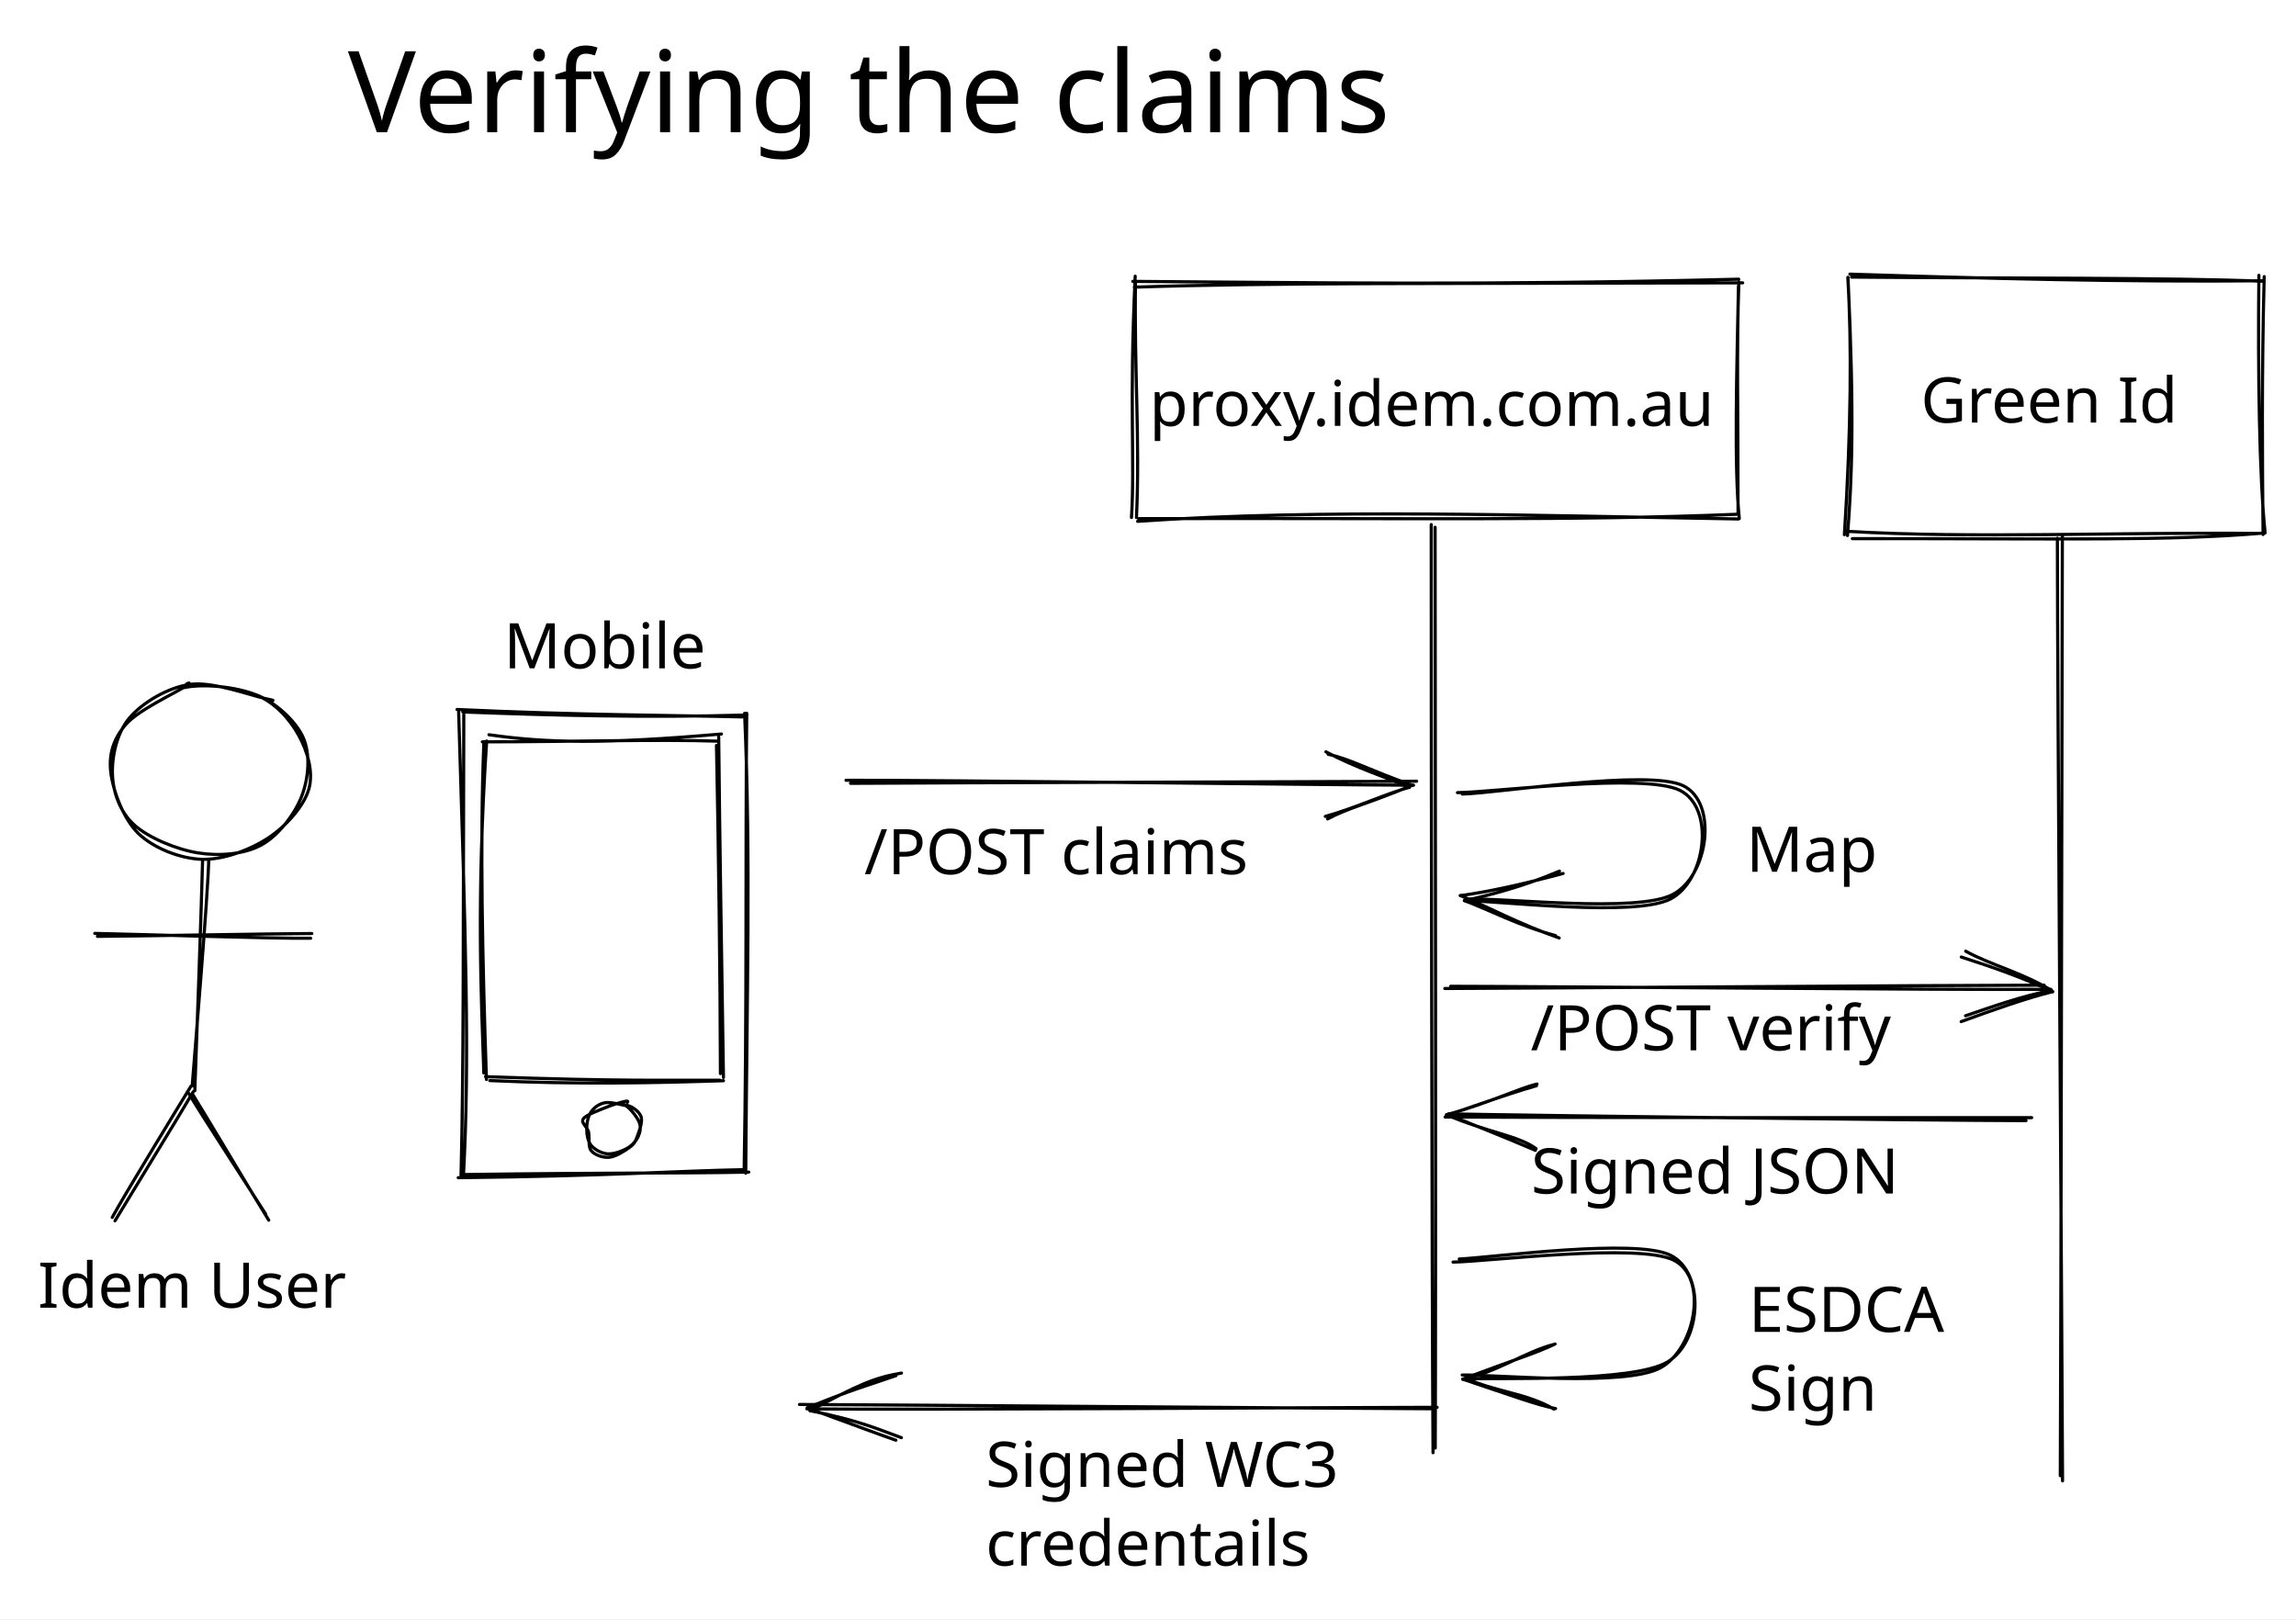
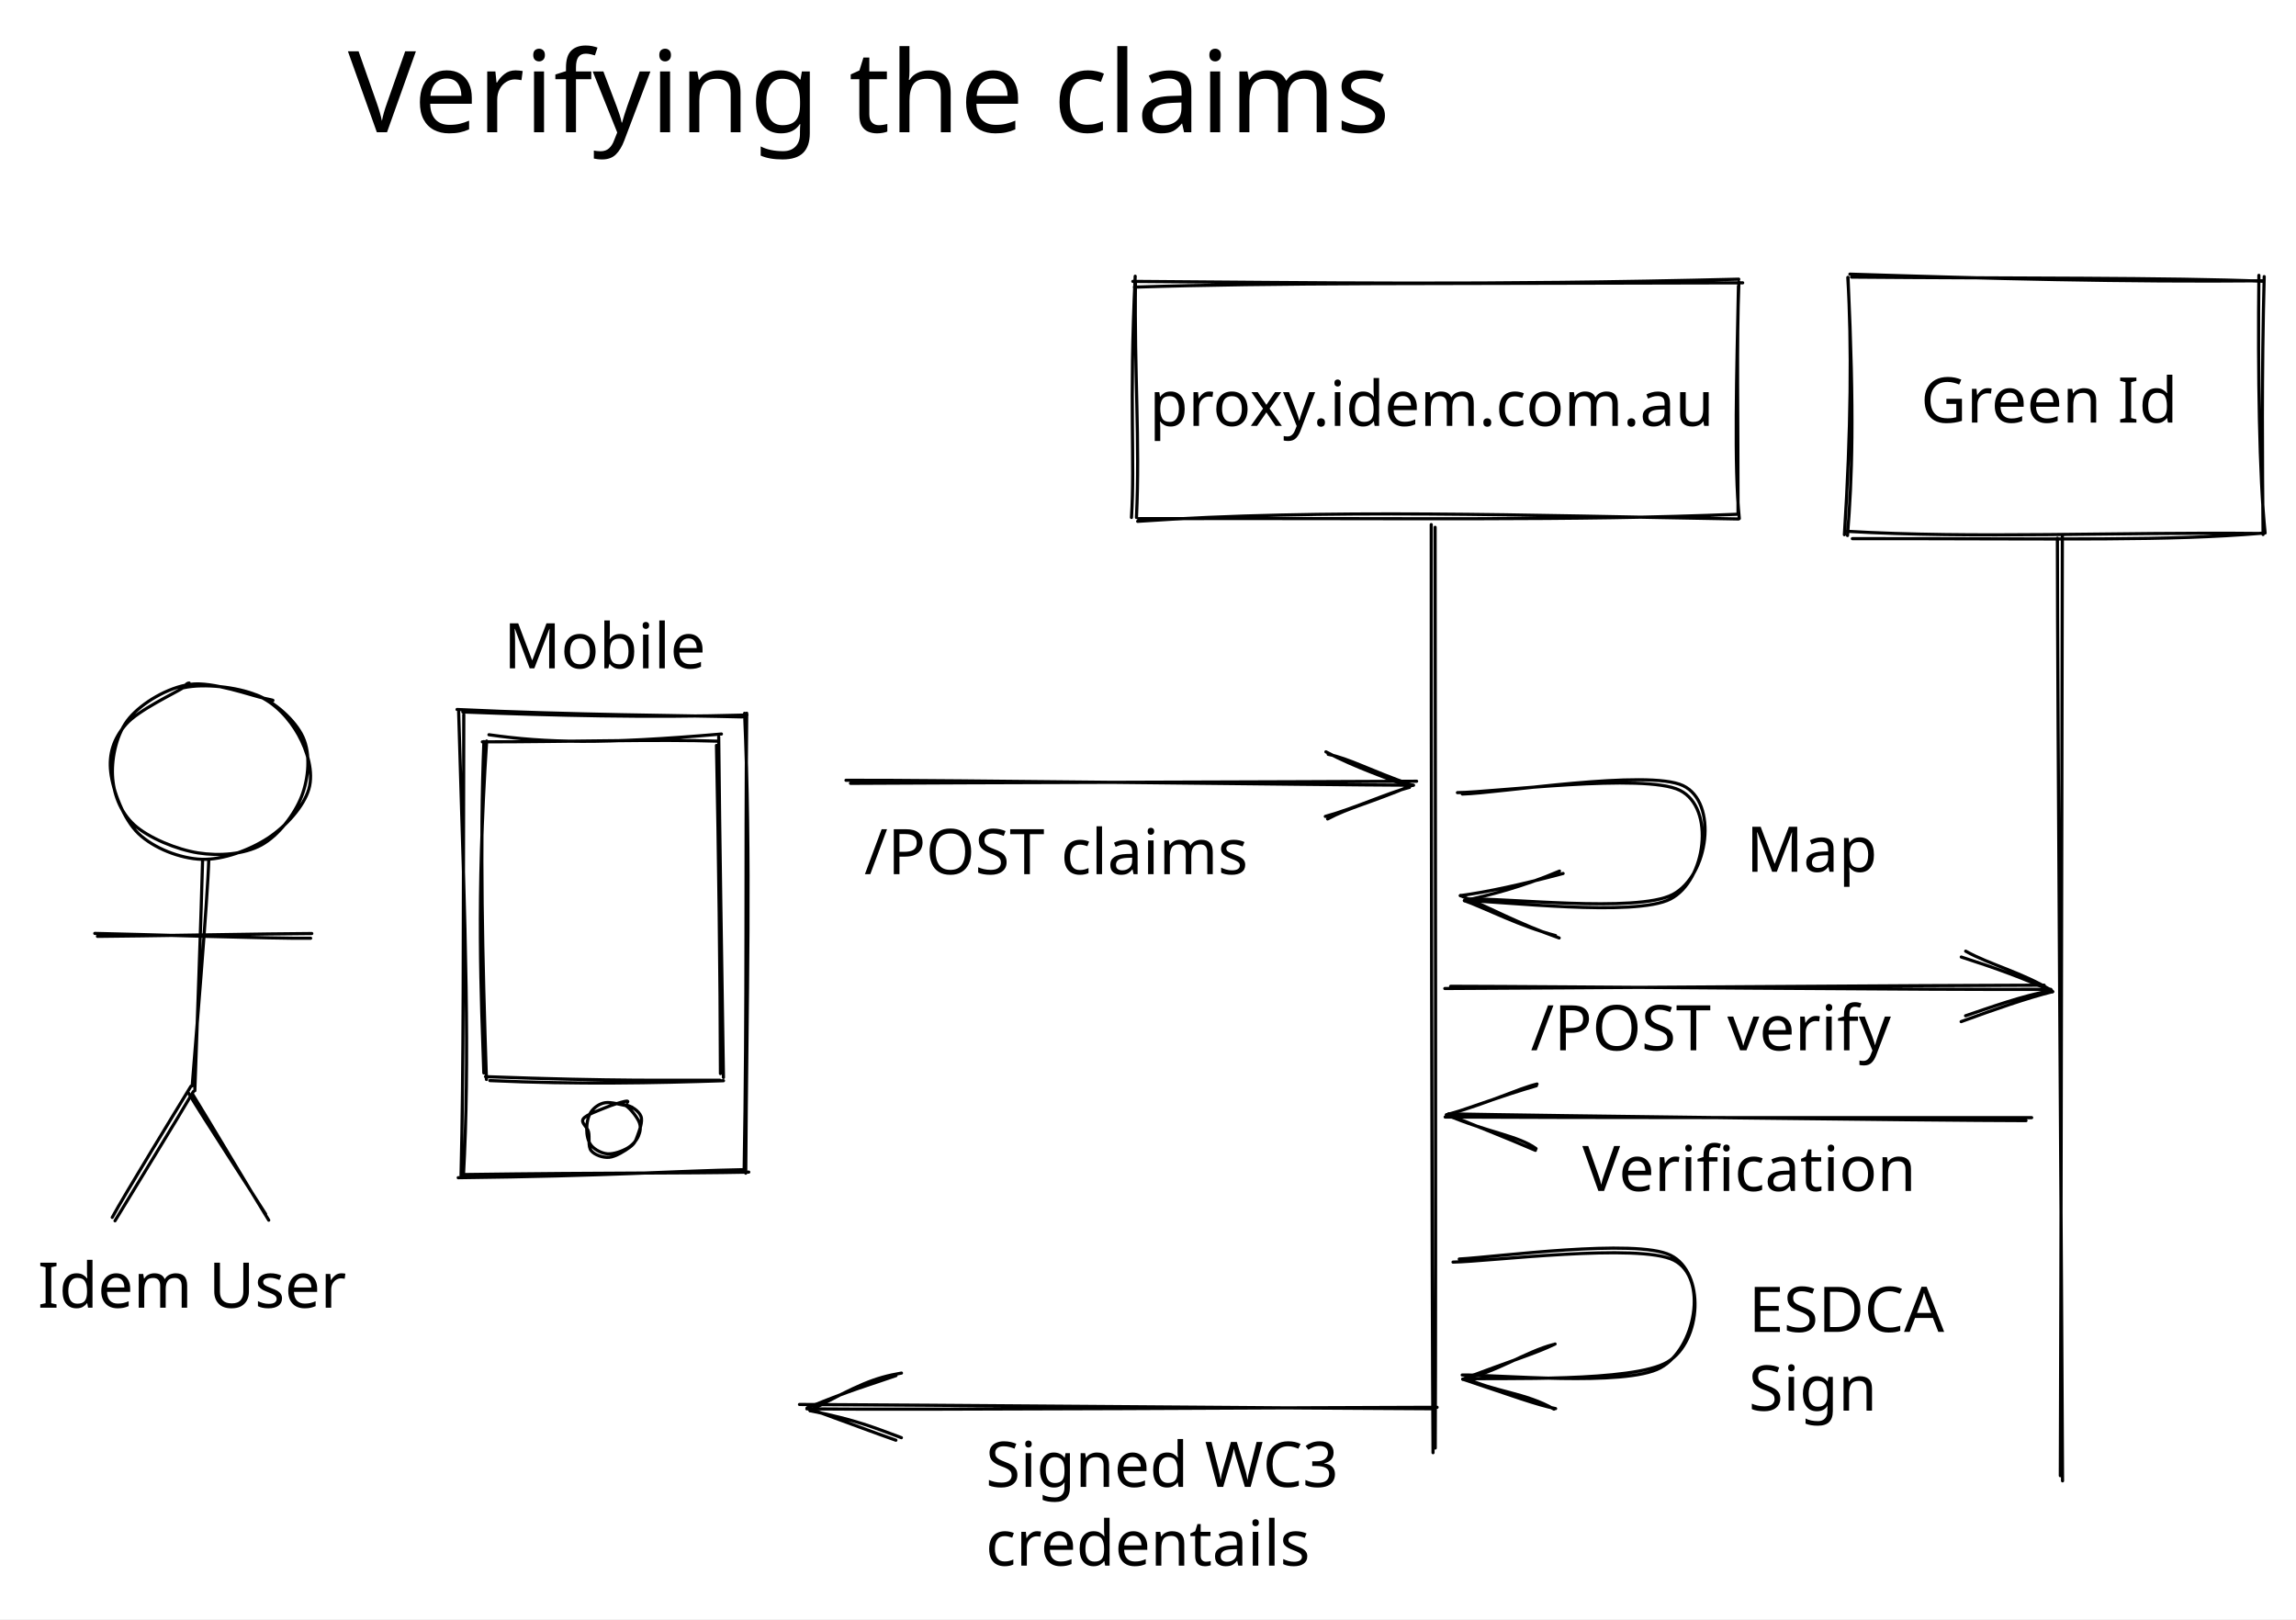
<svg xmlns="http://www.w3.org/2000/svg" version="1.1" viewBox="0 0 729.231 514.269" width="729.231" height="514.269">
  <defs>
    <style>
      @font-face {
        font-family: "Virgil";
        src: url("https://excalidraw.com/Virgil.woff2");
      }
      @font-face {
        font-family: "Cascadia";
        src: url("https://excalidraw.com/Cascadia.woff2");
      }
    </style>
  </defs>
  <rect x="0" y="0" width="729.231" height="514.269" fill="#ffffff" />
  <g stroke-linecap="round" transform="translate(35.40865 217.1875) rotate(0 31.25 27.1875)">
    <path d="M45.79 3.44 C51.68 5.57, 58.41 11.59, 60.84 16.97 C63.28 22.35, 62.61 30.03, 60.4 35.73 C58.19 41.44, 53.08 48.19, 47.6 51.19 C42.12 54.19, 34.24 54.78, 27.5 53.71 C20.77 52.65, 11.75 48.93, 7.22 44.81 C2.69 40.69, 0.57 34.65, 0.32 28.98 C0.07 23.31, 1.63 15.6, 5.74 10.8 C9.84 6, 17.77 1.21, 24.95 0.18 C32.12 -0.84, 44.53 3.78, 48.79 4.67 C53.04 5.55, 50.76 5.24, 50.5 5.5 M22.95 1.24 C29.47 -0.17, 39.91 1.04, 45.99 3.54 C52.06 6.04, 56.61 11.25, 59.39 16.24 C62.17 21.24, 64.28 28.03, 62.67 33.49 C61.06 38.95, 55.39 45.3, 49.72 49.01 C44.05 52.72, 35.5 55.98, 28.64 55.75 C21.79 55.51, 13.42 52.22, 8.61 47.61 C3.79 43, 0.44 33.86, -0.23 28.08 C-0.91 22.29, 0.65 17.43, 4.57 12.9 C8.48 8.38, 20.1 3.01, 23.27 0.95 C26.44 -1.11, 23.28 -0.02, 23.58 0.55" stroke="#000000" stroke-width="1" fill="none" />
  </g>
  <g stroke-linecap="round">
    <g transform="translate(64.78365 272.1875) rotate(0 -1.105063 37.48699)">
      <path d="M-0.44 1.17 C-0.73 13.63, -2.45 62.19, -2.91 74.24 M1.53 0.73 C1.21 12.94, -2.82 60.94, -3.74 72.71" stroke="#000000" stroke-width="1" fill="none" />
    </g>
  </g>
  <g stroke-linecap="round">
    <g transform="translate(29.78365 297.1875) rotate(0 34.78023 0.05560323)">
      <path d="M1.17 0.22 C12.8 0.17, 58.02 -0.67, 69.24 -0.68 M0.32 -0.72 C11.94 -0.52, 57.62 1, 68.88 0.82" stroke="#000000" stroke-width="1" fill="none" />
    </g>
  </g>
  <g stroke-linecap="round">
    <g transform="translate(61.03365 346.5625) rotate(0 11.59314 20.82166)">
      <path d="M0.22 1.12 C4.34 7.75, 20.16 34.39, 24.32 40.99 M-1.13 0.66 C2.87 7.43, 19.01 32.16, 23.34 39.05" stroke="#000000" stroke-width="1" fill="none" />
    </g>
  </g>
  <g stroke-linecap="round">
    <g transform="translate(35.40865 387.8125) rotate(0 13.11489 -21.43031)">
      <path d="M1.12 -0.06 C5.25 -6.94, 21.89 -34, 25.99 -41.09 M0.24 -1.14 C4.15 -8.38, 21.11 -36.05, 25.23 -42.8" stroke="#000000" stroke-width="1" fill="none" />
    </g>
  </g>
  <g transform="translate(110.5 10) rotate(0 167.5 22.5)">
    <text x="0" y="32" font-family="Virgil, Segoe UI Emoji" font-size="36px" fill="#000000" text-anchor="start" style="white-space: pre;" direction="ltr">Verifying the claims</text>
  </g>
  <g stroke-linecap="round" transform="translate(146.9231 227.1154) rotate(0 45 73.07692)">
    <path d="M-1.76 -1.77 C35.28 -0.01, 70.38 0.12, 88.82 0.59 M0.08 -0.98 C29.23 0.12, 58.12 0.89, 90.32 -0.01 M89.57 -0.56 C91.57 45.34, 90.28 89.14, 89.93 145.51 M90.24 -0.58 C89.79 46.47, 90.35 91.84, 89.42 145.2 M89.84 144.38 C66.68 144.82, 46.89 146.4, -1.39 146.95 M90.89 145.17 C68.49 145.61, 49.08 145.29, -0.11 145.95 M0.26 146.53 C2.29 109.42, 0.99 71.96, -1.25 -0.99 M-0.49 146.25 C0.35 111.38, 0.17 75.57, 0.38 -0.14" stroke="#000000" stroke-width="1" fill="none" />
  </g>
  <g stroke-linecap="round" transform="translate(185.3846 350.5863) rotate(0 9.230769 7.879925)">
    <path d="M12.65 0.19 C14.35 0.82, 16.72 3.89, 17.51 5.57 C18.3 7.25, 17.98 8.84, 17.37 10.27 C16.76 11.69, 15.48 13.17, 13.85 14.11 C12.23 15.05, 9.52 16.03, 7.62 15.9 C5.72 15.76, 3.56 14.6, 2.45 13.3 C1.34 12, 0.98 9.87, 0.96 8.1 C0.94 6.32, 1.34 4.03, 2.31 2.62 C3.28 1.22, 4.87 0, 6.75 -0.33 C8.64 -0.67, 12.18 0.38, 13.64 0.64 C15.1 0.89, 15.47 1.08, 15.5 1.21 M13.08 0.31 C15.2 0.67, 17.52 2.3, 18.18 3.96 C18.85 5.62, 17.64 8.63, 17.05 10.27 C16.46 11.9, 16.16 12.65, 14.67 13.77 C13.18 14.89, 10.17 16.8, 8.13 16.99 C6.08 17.18, 3.49 16.26, 2.39 14.91 C1.29 13.56, 1.95 10.59, 1.53 8.9 C1.11 7.21, -1.02 6.05, -0.12 4.77 C0.77 3.49, 4.72 2.14, 6.9 1.23 C9.07 0.31, 11.76 -0.45, 12.93 -0.74 C14.09 -1.02, 14.16 -0.7, 13.89 -0.5" stroke="#000000" stroke-width="1" fill="none" />
  </g>
  <g stroke-linecap="round" transform="translate(153.8462 234.8077) rotate(0 37.69231 53.84615)">
    <path d="M1.45 -1.44 C19.7 1.17, 37.53 1.6, 75.29 -1.67 M-0.65 0.82 C26.67 0.82, 55.36 -0.05, 74.44 0.61 M73.72 1.94 C74.4 36.25, 74.9 74.69, 74.97 106.19 M74.42 -0.73 C74.75 33.3, 75.34 68.16, 75.93 107.42 M75.94 108.45 C53.98 109.16, 29.9 109.69, 1.73 108.41 M74.78 108.29 C58.63 108.22, 42.59 108.69, 0.35 107.16 M-0.18 105.99 C-0.95 82.29, -2.6 51.49, 0.72 0.55 M0.65 108.05 C-0.62 69.59, -1.45 33.17, -0.16 0.73" stroke="#000000" stroke-width="1" fill="none" />
  </g>
  <g stroke-linecap="round" transform="translate(360.7692 89.42308) rotate(0 95.76923 37.30769)">
    <path d="M-0.48 1.78 C45.28 0.3, 91.28 0.74, 192.72 0.41 M-0.97 -0.05 C55.75 0.32, 110.28 1.27, 191.47 -0.75 M191.38 1.48 C190.86 28.26, 189.96 58.95, 191.65 75.28 M191.52 0.1 C190.75 20.46, 191.27 41.51, 191.25 73.71 M191.42 75.41 C124.22 74.31, 59.77 72.08, 0.56 76.16 M191.17 73.91 C138.75 76.07, 86.49 75.07, 0.85 75.31 M-1.4 74.94 C-0.28 56.63, -2.17 39.64, -0.22 -1.69 M0.18 74.95 C1.32 50.58, -0.52 29.1, -0.13 0" stroke="#000000" stroke-width="1" fill="none" />
  </g>
  <g stroke-linecap="round">
    <g transform="translate(455.3846 167.1154) rotate(0 -0.1216595 146.8989)">
      <path d="M0.42 0.36 C0.5 49.27, 0.7 244.08, 0.46 292.81 M-0.81 -0.5 C-0.85 48.67, -0.61 245.21, -0.24 294.29" stroke="#000000" stroke-width="1" fill="none" />
    </g>
  </g>
  <g stroke-linecap="round" transform="translate(587.6923 88.65385) rotate(0 65.76923 40.76923)">
    <path d="M-0.15 -1.58 C43.56 -0.18, 87.03 0.94, 131.42 0.53 M0.37 -0.64 C51.37 -0.21, 102.01 -0.52, 131.31 0.69 M129.75 -1.2 C129.41 29.76, 129.89 62.88, 131.73 80.64 M131.44 -0.8 C130.61 29.96, 130.86 59.44, 131.08 81.12 M129.62 80.78 C85.01 80.31, 39.03 82.46, -1.03 80.1 M130.73 80.7 C100.38 83.22, 70.82 82.4, 0.63 82.43 M-1.9 81.18 C0.22 48.13, 0.45 20.31, -0.81 -0.53 M-0.91 81.44 C0.55 63.06, 1.29 43.79, -0.75 -0.57" stroke="#000000" stroke-width="1" fill="none" />
  </g>
  <g stroke-linecap="round">
    <g transform="translate(654.6154 170.9615) rotate(0 -0.3526742 149.1733)">
      <path d="M-1.17 0 C-1.17 49.92, 0.3 249.67, 0.47 299.39 M0.41 -1.04 C0.26 48.56, 0 247.65, -0.24 297.75" stroke="#000000" stroke-width="1" fill="none" />
    </g>
  </g>
  <g transform="translate(372.2308 117.2692) rotate(0 82.5 12.5)">
    <text x="82.5" y="18" font-family="Virgil, Segoe UI Emoji" font-size="20px" fill="#000000" text-anchor="middle" style="white-space: pre;" direction="ltr">proxy.idem.com.au</text>
  </g>
  <g transform="translate(606.3586 116.2146) rotate(0 44.5 12.5)">
    <text x="44.5" y="18" font-family="Virgil, Segoe UI Emoji" font-size="20px" fill="#000000" text-anchor="middle" style="white-space: pre;" direction="ltr">Green Id</text>
  </g>
  <g stroke-linecap="round">
    <g transform="translate(270.1159 248.6538) rotate(0 89.20083 -0.03302921)">
      <path d="M0.02 0.15 C29.83 -0.06, 149.74 -0.33, 179.82 -0.52 M-1.42 -0.82 C28.14 -0.93, 148.59 0.64, 178.84 0.75" stroke="#000000" stroke-width="1" fill="none" />
    </g>
    <g transform="translate(270.1159 248.6538) rotate(0 89.20083 -0.03302921)">
      <path d="M150.82 10.66 C160.41 7.99, 170.43 3.28, 177.51 1.42 M151.54 11.46 C158.35 7.81, 164.83 6.51, 178.41 0.75" stroke="#000000" stroke-width="1" fill="none" />
    </g>
    <g transform="translate(270.1159 248.6538) rotate(0 89.20083 -0.03302921)">
      <path d="M151 -9.86 C160.65 -4.71, 170.6 -1.61, 177.51 1.42 M151.72 -9.07 C158.37 -7.73, 164.81 -4.04, 178.41 0.75" stroke="#000000" stroke-width="1" fill="none" />
    </g>
  </g>
  <g transform="translate(274.5 259.6538) rotate(0 67 12.5)">
    <text x="0" y="18" font-family="Virgil, Segoe UI Emoji" font-size="20px" fill="#000000" text-anchor="start" style="white-space: pre;" direction="ltr">/POST claims</text>
  </g>
  <g stroke-linecap="round">
    <g transform="translate(459.5485 313.2888) rotate(0 95.57796 0.2997469)">
      <path d="M-0.66 0.68 C30.9 0.57, 157.89 -0.37, 189.68 -0.38 M1.19 -0.02 C33.08 0.02, 160.52 1.18, 191.82 0.95" stroke="#000000" stroke-width="1" fill="none" />
    </g>
    <g transform="translate(459.5485 313.2888) rotate(0 95.57796 0.2997469)">
      <path d="M164.73 9.34 C172.15 6.84, 183.04 2.87, 192.03 1.32 M163.33 11.2 C174.07 7.27, 184.37 3.67, 192.38 1.68" stroke="#000000" stroke-width="1" fill="none" />
    </g>
    <g transform="translate(459.5485 313.2888) rotate(0 95.57796 0.2997469)">
      <path d="M164.77 -11.18 C172.23 -6.98, 183.1 -4.25, 192.03 1.32 M163.37 -9.32 C173.91 -5.94, 184.2 -2.24, 192.38 1.68" stroke="#000000" stroke-width="1" fill="none" />
    </g>
  </g>
  <g stroke-linecap="round">
    <g transform="translate(455.3846 446.3462) rotate(0 -100.2044 0.4912113)">
      <path d="M-0.75 1.1 C-34.18 0.99, -167.94 -0.15, -201.46 -0.26 M1.05 0.64 C-31.91 0.67, -165.68 1.53, -199.11 1.14" stroke="#000000" stroke-width="1" fill="none" />
    </g>
    <g transform="translate(455.3846 446.3462) rotate(0 -100.2044 0.4912113)">
      <path d="M-169.07 -10.23 C-177.7 -8.78, -182.92 -6.44, -198.09 1.72 M-170.81 -9.42 C-177.88 -6.91, -185.53 -4.82, -198.96 0.84" stroke="#000000" stroke-width="1" fill="none" />
    </g>
    <g transform="translate(455.3846 446.3462) rotate(0 -100.2044 0.4912113)">
      <path d="M-169.09 10.29 C-177.79 7.09, -183.01 4.77, -198.09 1.72 M-170.84 11.1 C-178.03 8.6, -185.67 5.67, -198.96 0.84" stroke="#000000" stroke-width="1" fill="none" />
    </g>
  </g>
  <g transform="translate(160 194.2692) rotate(0 29 12.5)">
    <text x="0" y="18" font-family="Virgil, Segoe UI Emoji" font-size="20px" fill="#000000" text-anchor="start" style="white-space: pre;" direction="ltr">Mobile</text>
  </g>
  <g transform="translate(10 397.3462) rotate(0 51 12.5)">
    <text x="51" y="18" font-family="Virgil, Segoe UI Emoji" font-size="20px" fill="#000000" text-anchor="middle" style="white-space: pre;" direction="ltr">Idem User</text>
  </g>
  <g stroke-linecap="round">
    <g transform="translate(464.6154 251.055) rotate(0 37.58669 16.94369)">
      <path d="M-0.17 1.15 C11.3 0.89, 58.81 -6.84, 69.94 -1.52 C81.08 3.8, 78.11 27.05, 66.65 33.06 C55.19 39.07, 12.18 33.92, 1.19 34.55 M-1.72 0.7 C9.49 0.64, 57.68 -5.66, 68.95 -0.02 C80.22 5.61, 77.21 28.64, 65.92 34.49 C54.62 40.33, 11.75 35.1, 1.16 35.04" stroke="#000000" stroke-width="1" fill="none" />
    </g>
    <g transform="translate(464.6154 251.055) rotate(0 37.58669 16.94369)">
      <path d="M31.84 26.38 C18.54 29.92, 7.78 32.26, -0.78 33.41 M30.7 25.62 C18.85 30.68, 8.13 33.35, 0.49 35" stroke="#000000" stroke-width="1" fill="none" />
    </g>
    <g transform="translate(464.6154 251.055) rotate(0 37.58669 16.94369)">
      <path d="M30.59 46.86 C17.77 42.4, 7.51 36.73, -0.78 33.41 M29.44 46.1 C18.07 43.1, 7.85 37.71, 0.49 35" stroke="#000000" stroke-width="1" fill="none" />
    </g>
  </g>
  <g transform="translate(554.6154 258.8846) rotate(0 20 12.5)">
    <text x="0" y="18" font-family="Virgil, Segoe UI Emoji" font-size="20px" fill="#000000" text-anchor="start" style="white-space: pre;" direction="ltr">Map</text>
  </g>
  <g transform="translate(486.1538 315.6088) rotate(0 65 12.5)">
    <text x="0" y="18" font-family="Virgil, Segoe UI Emoji" font-size="20px" fill="#000000" text-anchor="start" style="white-space: pre;" direction="ltr">/POST verify</text>
  </g>
  <g stroke-linecap="round">
    <g transform="translate(461.9231 400.7423) rotate(0 37.98962 16.46361)">
      <path d="M-0.43 0.13 C11.08 -0.07, 58.77 -6.05, 69.74 -0.45 C80.72 5.15, 76.63 27.65, 65.42 33.72 C54.21 39.8, 13.14 35.83, 2.49 35.99 M1.55 -0.85 C12.81 -1.43, 57.62 -7.51, 68.64 -2.06 C79.67 3.38, 78.63 25.29, 67.71 31.84 C56.79 38.39, 14.43 36.79, 3.14 37.24" stroke="#000000" stroke-width="1" fill="none" />
    </g>
    <g transform="translate(461.9231 400.7423) rotate(0 37.98962 16.46361)">
      <path d="M31.47 26.3 C22.86 28.49, 12.59 35.47, 3.61 36.97 M31.99 26.14 C25.57 29.24, 18.9 31.1, 2.66 37.31" stroke="#000000" stroke-width="1" fill="none" />
    </g>
    <g transform="translate(461.9231 400.7423) rotate(0 37.98962 16.46361)">
      <path d="M31.63 46.82 C22.83 41.65, 12.51 41.26, 3.61 36.97 M32.15 46.66 C25.88 45.38, 19.18 42.85, 2.66 37.31" stroke="#000000" stroke-width="1" fill="none" />
    </g>
  </g>
  <g transform="translate(555.3846 405.0385) rotate(0 33.5 25)">
    <text x="0" y="18" font-family="Virgil, Segoe UI Emoji" font-size="20px" fill="#000000" text-anchor="start" style="white-space: pre;" direction="ltr">ESDCA</text>
    <text x="0" y="43" font-family="Virgil, Segoe UI Emoji" font-size="20px" fill="#000000" text-anchor="start" style="white-space: pre;" direction="ltr">Sign</text>
  </g>
  <g transform="translate(313.0769 454.2692) rotate(0 55 25)">
    <text x="0" y="18" font-family="Virgil, Segoe UI Emoji" font-size="20px" fill="#000000" text-anchor="start" style="white-space: pre;" direction="ltr">Signed WC3</text>
    <text x="0" y="43" font-family="Virgil, Segoe UI Emoji" font-size="20px" fill="#000000" text-anchor="start" style="white-space: pre;" direction="ltr">credentails</text>
  </g>
  <g stroke-linecap="round">
    <g transform="translate(459.8092 356.2545) rotate(180.9826 92.3224 -1.363013)">
      <path d="M-0.81 0.14 C30.16 -0.42, 154.29 -2.54, 185.45 -2.86 M0.97 -0.84 C31.8 -1.32, 153.61 -1.9, 184.39 -1.83" stroke="#000000" stroke-width="1" fill="none" />
    </g>
    <g transform="translate(459.8092 356.2545) rotate(180.9826 92.3224 -1.363013)">
      <path d="M156.45 8.12 C162.15 6.69, 171.53 1.85, 185.04 -2.15 M156.64 7.57 C167.27 4.32, 177.06 0.38, 184.5 -2.09" stroke="#000000" stroke-width="1" fill="none" />
    </g>
    <g transform="translate(459.8092 356.2545) rotate(180.9826 92.3224 -1.363013)">
      <path d="M156.41 -12.4 C162.2 -8.31, 171.59 -7.63, 185.04 -2.15 M156.6 -12.95 C167.15 -8.63, 176.95 -5.01, 184.5 -2.09" stroke="#000000" stroke-width="1" fill="none" />
    </g>
  </g>
-   <g transform="translate(486.2854 361.0823) rotate(0 60.5 12.5)">
-     <text x="0" y="18" font-family="Virgil, Segoe UI Emoji" font-size="20px" fill="#000000" text-anchor="start" style="white-space: pre;" direction="ltr">Signed JSON</text>
+   <g transform="translate(502.5635 360.2684) rotate(0 54.5 12.5)">
+     <text x="0" y="18" font-family="Virgil, Segoe UI Emoji" font-size="20px" fill="#000000" text-anchor="start" style="white-space: pre;" direction="ltr">Verification</text>
  </g>
</svg>
